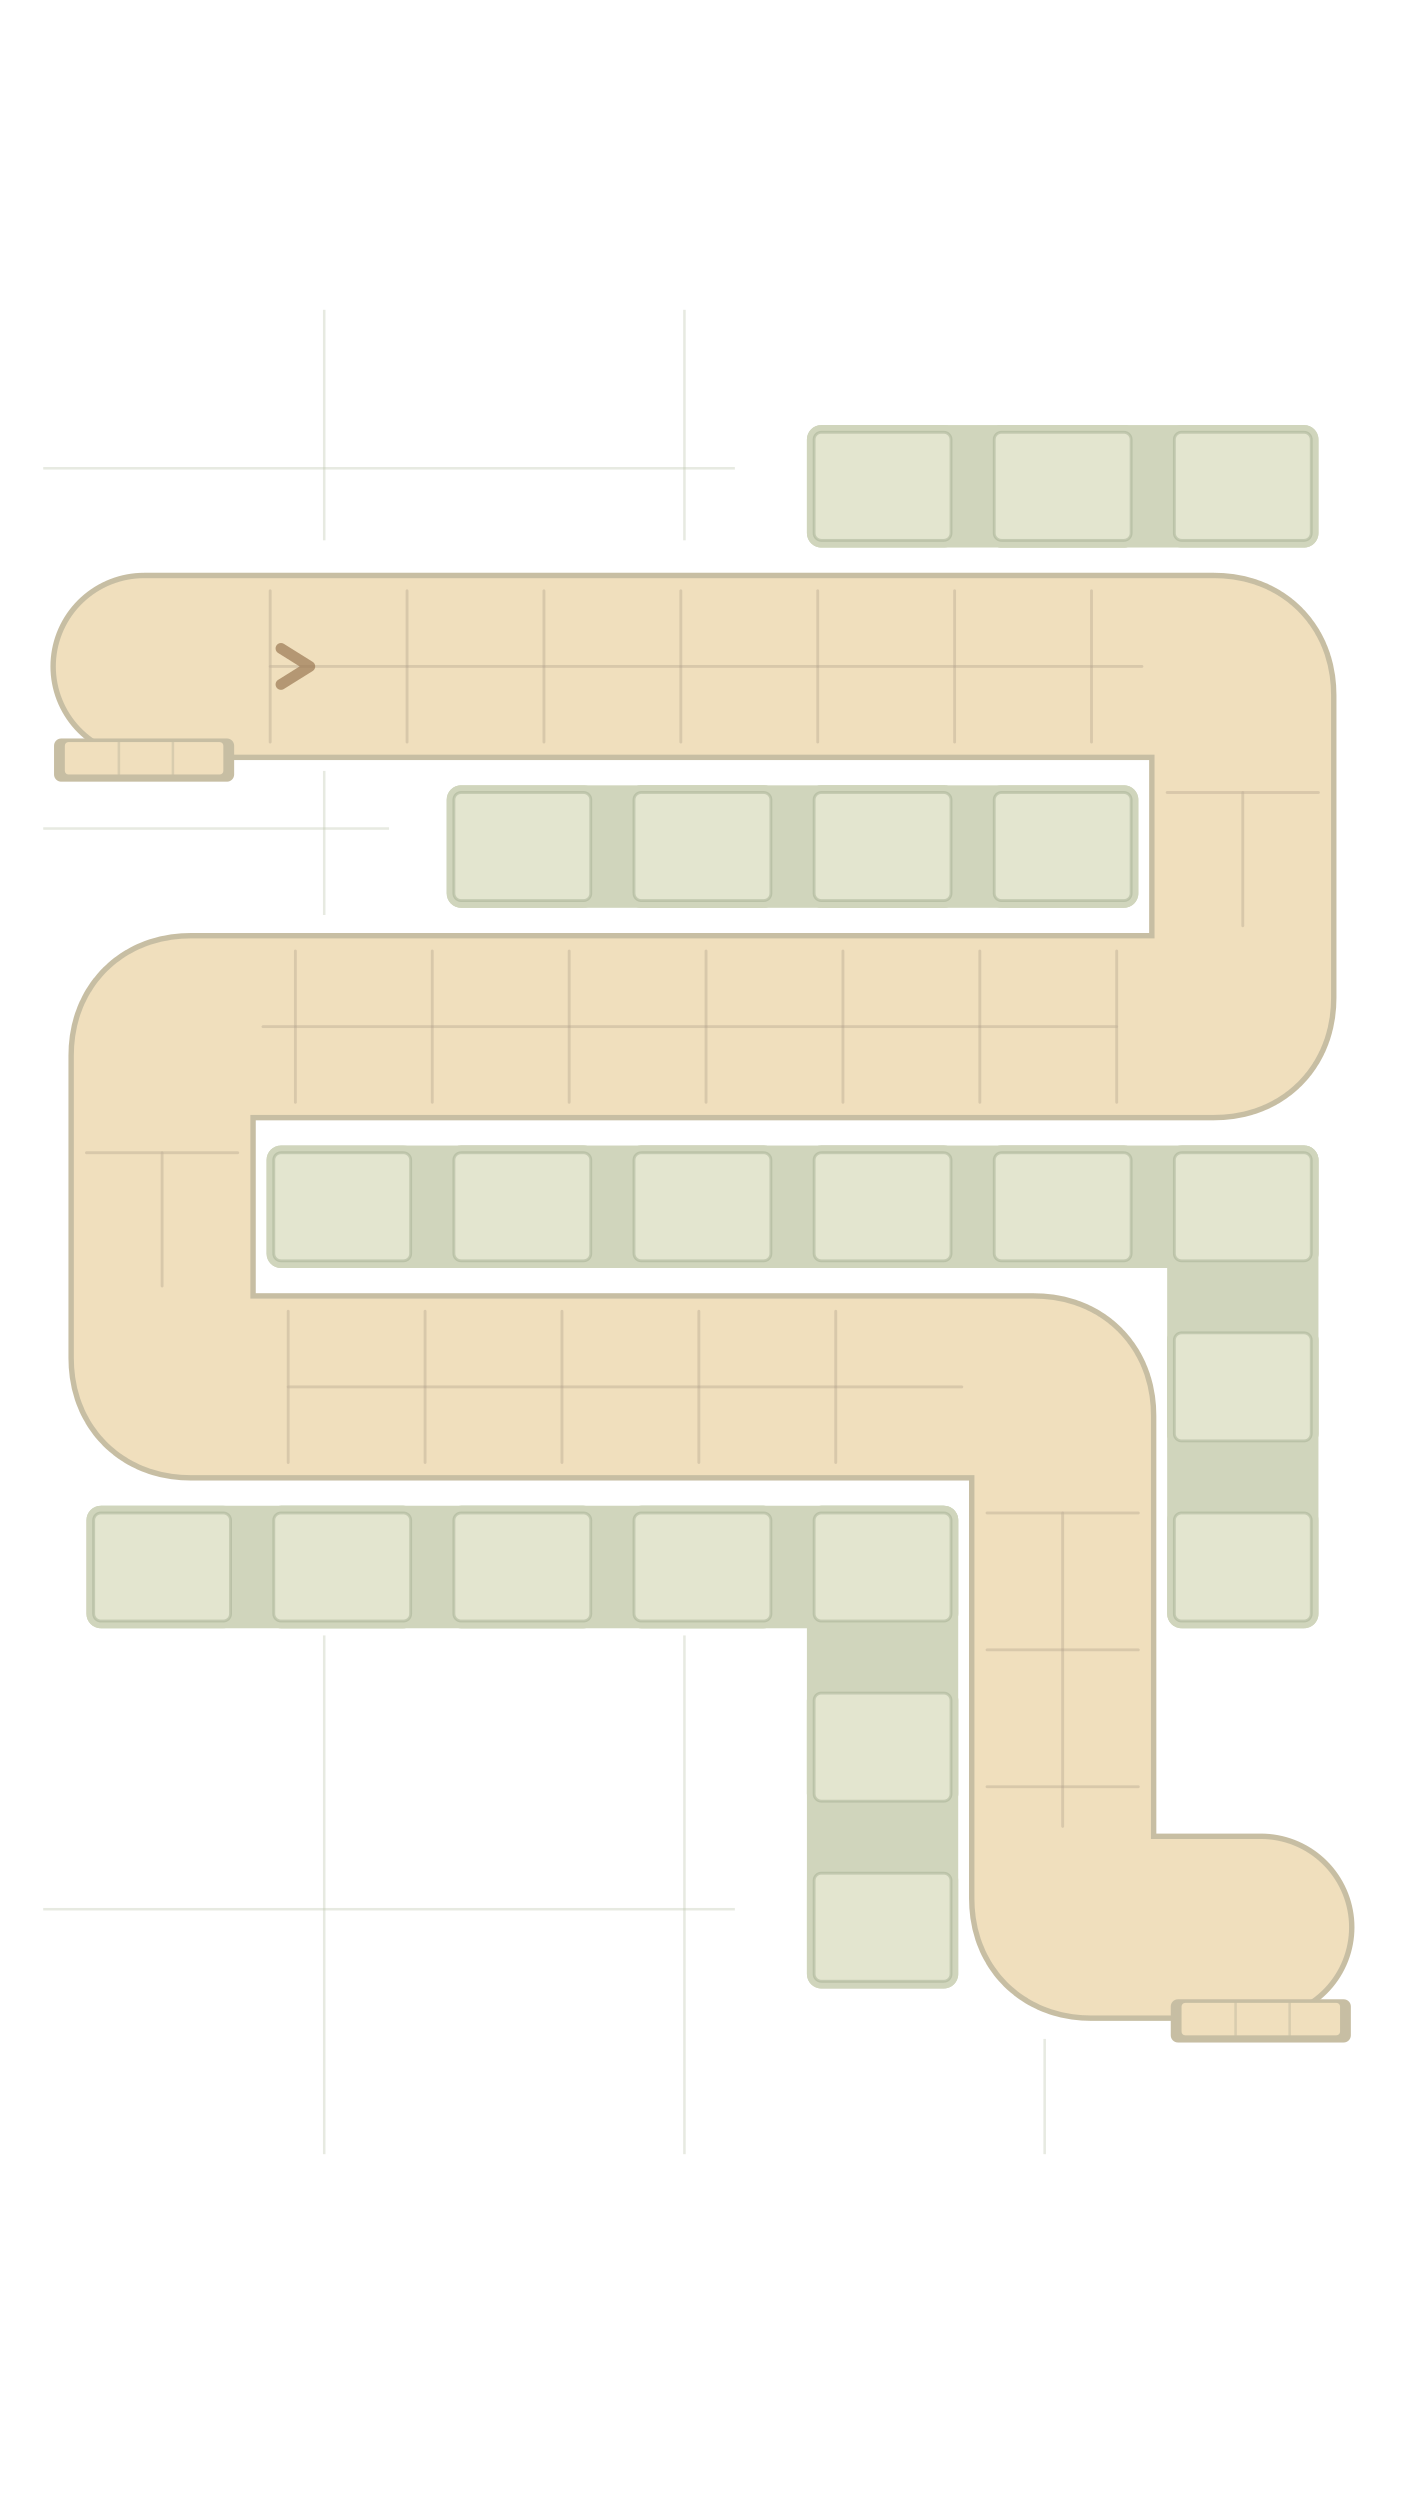
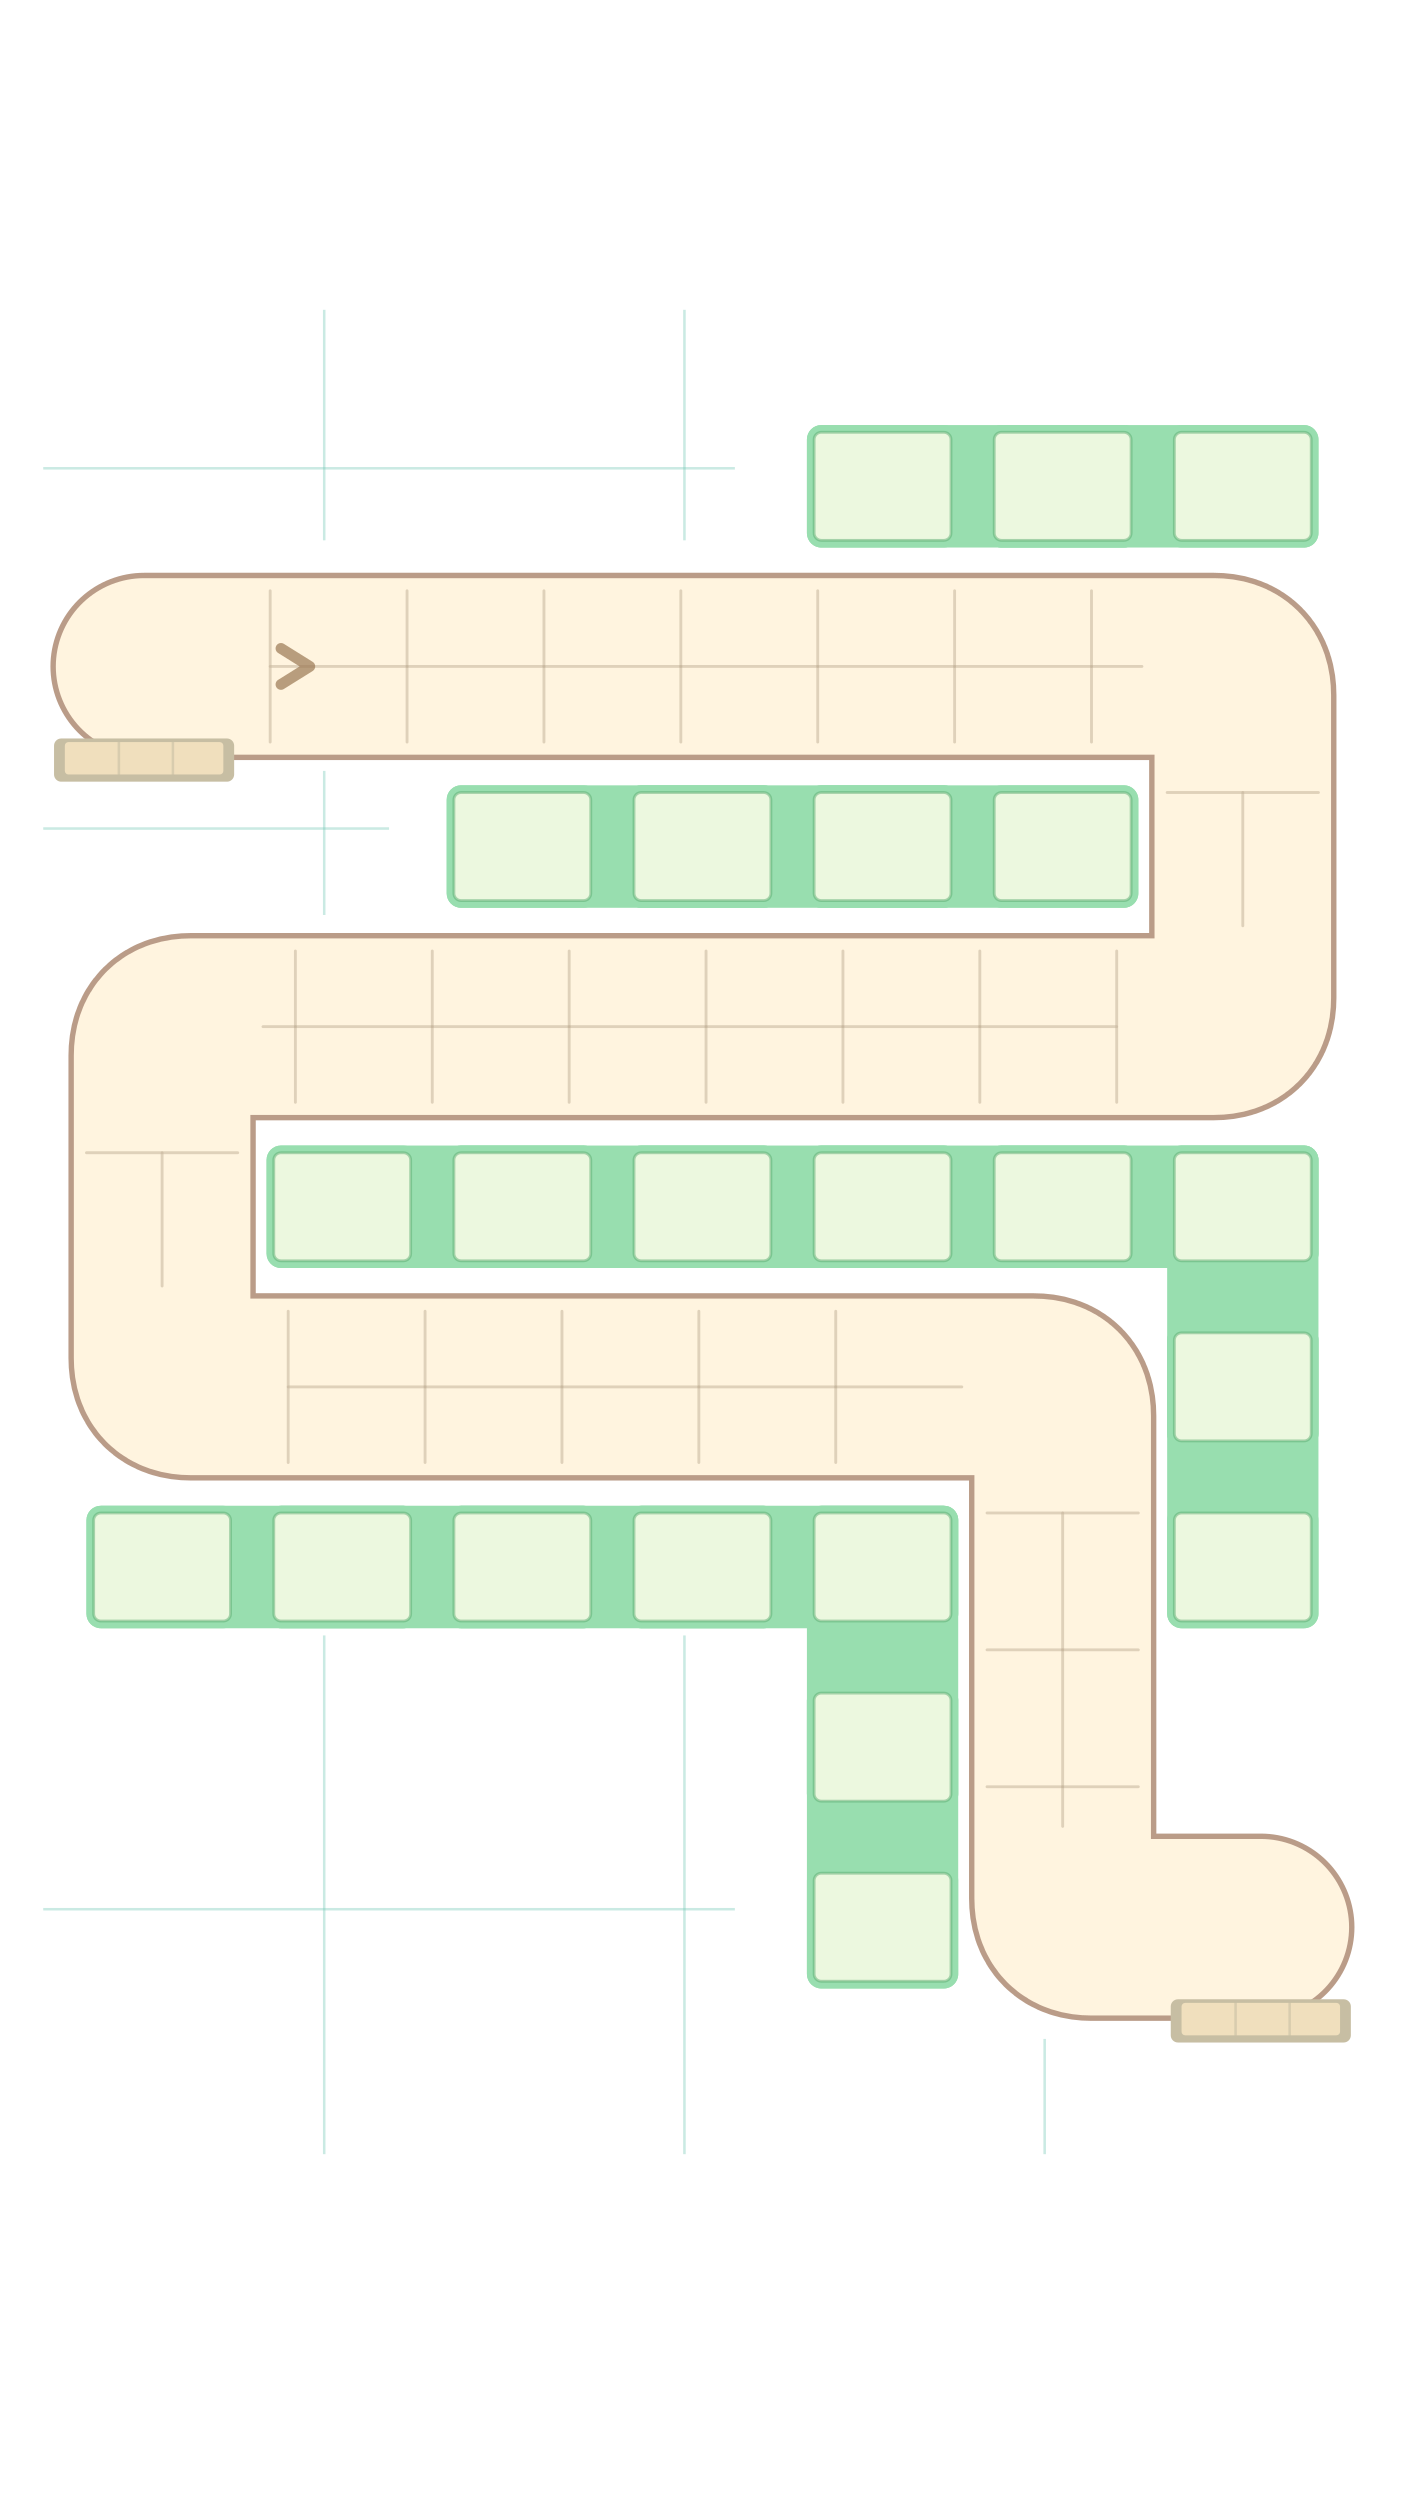
<svg xmlns="http://www.w3.org/2000/svg" width="780" height="1388" viewBox="0 0 390 694">
-   <path d="M12 130 L204 130 " fill="none" stroke="rgba(190,198,175,0.373)" stroke-width="0.7" stroke-linecap="butt" stroke-linejoin="miter" />
-   <path d="M12 230 L108 230 " fill="none" stroke="rgba(190,198,175,0.373)" stroke-width="0.7" stroke-linecap="butt" stroke-linejoin="miter" />
-   <path d="M12 530 L204 530 " fill="none" stroke="rgba(190,198,175,0.373)" stroke-width="0.7" stroke-linecap="butt" stroke-linejoin="miter" />
-   <path d="M90 86 L90 150 " fill="none" stroke="rgba(190,198,175,0.373)" stroke-width="0.7" stroke-linecap="butt" stroke-linejoin="miter" />
-   <path d="M90 214 L90 254 " fill="none" stroke="rgba(190,198,175,0.373)" stroke-width="0.7" stroke-linecap="butt" stroke-linejoin="miter" />
-   <path d="M90 454 L90 598 " fill="none" stroke="rgba(190,198,175,0.373)" stroke-width="0.7" stroke-linecap="butt" stroke-linejoin="miter" />
-   <path d="M190 86 L190 150 " fill="none" stroke="rgba(190,198,175,0.373)" stroke-width="0.7" stroke-linecap="butt" stroke-linejoin="miter" />
-   <path d="M190 454 L190 598 " fill="none" stroke="rgba(190,198,175,0.373)" stroke-width="0.7" stroke-linecap="butt" stroke-linejoin="miter" />
-   <path d="M290 566 L290 598 " fill="none" stroke="rgba(190,198,175,0.373)" stroke-width="0.7" stroke-linecap="butt" stroke-linejoin="miter" />
-   <path d="M40 185 L337 185 Q345 185 345 193 L345 277 Q345 285 337 285 L53 285 Q45 285 45 293 L45 377 Q45 385 53 385 L287 385 Q295 385 295 393 L295 527 Q295 535 303 535 L350 535 " fill="none" stroke="rgba(199,190,163,1)" stroke-width="52" stroke-linecap="round" stroke-linejoin="round" />
-   <path d="M40 185 L337 185 Q345 185 345 193 L345 277 Q345 285 337 285 L53 285 Q45 285 45 293 L45 377 Q45 385 53 385 L287 385 Q295 385 295 393 L295 527 Q295 535 303 535 L350 535 " fill="none" stroke="rgba(240,223,189,1)" stroke-width="49" stroke-linecap="round" stroke-linejoin="round" />
+   <path d="M12 130 L204 130 " fill="none" stroke="rgba(114,199,181,0.373)" stroke-width="0.7" stroke-linecap="butt" stroke-linejoin="miter" />
+   <path d="M12 230 L108 230 " fill="none" stroke="rgba(114,199,181,0.373)" stroke-width="0.7" stroke-linecap="butt" stroke-linejoin="miter" />
+   <path d="M12 530 L204 530 " fill="none" stroke="rgba(114,199,181,0.373)" stroke-width="0.7" stroke-linecap="butt" stroke-linejoin="miter" />
+   <path d="M90 86 L90 150 " fill="none" stroke="rgba(114,199,181,0.373)" stroke-width="0.7" stroke-linecap="butt" stroke-linejoin="miter" />
+   <path d="M90 214 L90 254 " fill="none" stroke="rgba(114,199,181,0.373)" stroke-width="0.7" stroke-linecap="butt" stroke-linejoin="miter" />
+   <path d="M90 454 L90 598 " fill="none" stroke="rgba(114,199,181,0.373)" stroke-width="0.7" stroke-linecap="butt" stroke-linejoin="miter" />
+   <path d="M190 86 L190 150 " fill="none" stroke="rgba(114,199,181,0.373)" stroke-width="0.7" stroke-linecap="butt" stroke-linejoin="miter" />
+   <path d="M190 454 L190 598 " fill="none" stroke="rgba(114,199,181,0.373)" stroke-width="0.7" stroke-linecap="butt" stroke-linejoin="miter" />
+   <path d="M290 566 L290 598 " fill="none" stroke="rgba(114,199,181,0.373)" stroke-width="0.7" stroke-linecap="butt" stroke-linejoin="miter" />
+   <path d="M40 185 L337 185 Q345 185 345 193 L345 277 Q345 285 337 285 L53 285 Q45 285 45 293 L45 377 Q45 385 53 385 L287 385 Q295 385 295 393 L295 527 Q295 535 303 535 L350 535 " fill="none" stroke="rgba(186,156,136,1)" stroke-width="52" stroke-linecap="round" stroke-linejoin="round" />
+   <path d="M40 185 L337 185 Q345 185 345 193 L345 277 Q345 285 337 285 L53 285 Q45 285 45 293 L45 377 Q45 385 53 385 L287 385 Q295 385 295 393 L295 527 Q295 535 303 535 L350 535 " fill="none" stroke="rgba(255,244,223,1)" stroke-width="49" stroke-linecap="round" stroke-linejoin="round" />
  <path d="M75 206 L75 164 " fill="none" stroke="rgba(196,181,155,0.549)" stroke-width="0.8" stroke-linecap="round" stroke-linejoin="round" />
  <path d="M75 185 L113 185 " fill="none" stroke="rgba(196,181,155,0.549)" stroke-width="0.8" stroke-linecap="round" stroke-linejoin="round" />
  <path d="M113 206 L113 164 " fill="none" stroke="rgba(196,181,155,0.549)" stroke-width="0.8" stroke-linecap="round" stroke-linejoin="round" />
  <path d="M113 185 L151 185 " fill="none" stroke="rgba(196,181,155,0.549)" stroke-width="0.8" stroke-linecap="round" stroke-linejoin="round" />
  <path d="M151 206 L151 164 " fill="none" stroke="rgba(196,181,155,0.549)" stroke-width="0.8" stroke-linecap="round" stroke-linejoin="round" />
  <path d="M151 185 L189 185 " fill="none" stroke="rgba(196,181,155,0.549)" stroke-width="0.8" stroke-linecap="round" stroke-linejoin="round" />
  <path d="M189 206 L189 164 " fill="none" stroke="rgba(196,181,155,0.549)" stroke-width="0.8" stroke-linecap="round" stroke-linejoin="round" />
  <path d="M189 185 L227 185 " fill="none" stroke="rgba(196,181,155,0.549)" stroke-width="0.8" stroke-linecap="round" stroke-linejoin="round" />
  <path d="M227 206 L227 164 " fill="none" stroke="rgba(196,181,155,0.549)" stroke-width="0.8" stroke-linecap="round" stroke-linejoin="round" />
  <path d="M227 185 L265 185 " fill="none" stroke="rgba(196,181,155,0.549)" stroke-width="0.8" stroke-linecap="round" stroke-linejoin="round" />
  <path d="M265 206 L265 164 " fill="none" stroke="rgba(196,181,155,0.549)" stroke-width="0.8" stroke-linecap="round" stroke-linejoin="round" />
  <path d="M265 185 L303 185 " fill="none" stroke="rgba(196,181,155,0.549)" stroke-width="0.8" stroke-linecap="round" stroke-linejoin="round" />
  <path d="M303 206 L303 164 " fill="none" stroke="rgba(196,181,155,0.549)" stroke-width="0.8" stroke-linecap="round" stroke-linejoin="round" />
  <path d="M303 185 L317 185 " fill="none" stroke="rgba(196,181,155,0.549)" stroke-width="0.8" stroke-linecap="round" stroke-linejoin="round" />
  <path d="M324 220 L366 220 " fill="none" stroke="rgba(196,181,155,0.549)" stroke-width="0.8" stroke-linecap="round" stroke-linejoin="round" />
  <path d="M345 220 L345 257 " fill="none" stroke="rgba(196,181,155,0.549)" stroke-width="0.8" stroke-linecap="round" stroke-linejoin="round" />
  <path d="M310 264 L310 306 " fill="none" stroke="rgba(196,181,155,0.549)" stroke-width="0.8" stroke-linecap="round" stroke-linejoin="round" />
  <path d="M310 285 L272 285 " fill="none" stroke="rgba(196,181,155,0.549)" stroke-width="0.8" stroke-linecap="round" stroke-linejoin="round" />
  <path d="M272 264 L272 306 " fill="none" stroke="rgba(196,181,155,0.549)" stroke-width="0.8" stroke-linecap="round" stroke-linejoin="round" />
  <path d="M272 285 L234 285 " fill="none" stroke="rgba(196,181,155,0.549)" stroke-width="0.8" stroke-linecap="round" stroke-linejoin="round" />
  <path d="M234 264 L234 306 " fill="none" stroke="rgba(196,181,155,0.549)" stroke-width="0.8" stroke-linecap="round" stroke-linejoin="round" />
  <path d="M234 285 L196 285 " fill="none" stroke="rgba(196,181,155,0.549)" stroke-width="0.8" stroke-linecap="round" stroke-linejoin="round" />
  <path d="M196 264 L196 306 " fill="none" stroke="rgba(196,181,155,0.549)" stroke-width="0.8" stroke-linecap="round" stroke-linejoin="round" />
  <path d="M196 285 L158 285 " fill="none" stroke="rgba(196,181,155,0.549)" stroke-width="0.8" stroke-linecap="round" stroke-linejoin="round" />
  <path d="M158 264 L158 306 " fill="none" stroke="rgba(196,181,155,0.549)" stroke-width="0.8" stroke-linecap="round" stroke-linejoin="round" />
  <path d="M158 285 L120 285 " fill="none" stroke="rgba(196,181,155,0.549)" stroke-width="0.8" stroke-linecap="round" stroke-linejoin="round" />
  <path d="M120 264 L120 306 " fill="none" stroke="rgba(196,181,155,0.549)" stroke-width="0.8" stroke-linecap="round" stroke-linejoin="round" />
  <path d="M120 285 L82 285 " fill="none" stroke="rgba(196,181,155,0.549)" stroke-width="0.8" stroke-linecap="round" stroke-linejoin="round" />
  <path d="M82 264 L82 306 " fill="none" stroke="rgba(196,181,155,0.549)" stroke-width="0.8" stroke-linecap="round" stroke-linejoin="round" />
  <path d="M82 285 L73 285 " fill="none" stroke="rgba(196,181,155,0.549)" stroke-width="0.8" stroke-linecap="round" stroke-linejoin="round" />
  <path d="M24 320 L66 320 " fill="none" stroke="rgba(196,181,155,0.549)" stroke-width="0.8" stroke-linecap="round" stroke-linejoin="round" />
  <path d="M45 320 L45 357 " fill="none" stroke="rgba(196,181,155,0.549)" stroke-width="0.8" stroke-linecap="round" stroke-linejoin="round" />
  <path d="M80 406 L80 364 " fill="none" stroke="rgba(196,181,155,0.549)" stroke-width="0.8" stroke-linecap="round" stroke-linejoin="round" />
  <path d="M80 385 L118 385 " fill="none" stroke="rgba(196,181,155,0.549)" stroke-width="0.8" stroke-linecap="round" stroke-linejoin="round" />
  <path d="M118 406 L118 364 " fill="none" stroke="rgba(196,181,155,0.549)" stroke-width="0.8" stroke-linecap="round" stroke-linejoin="round" />
  <path d="M118 385 L156 385 " fill="none" stroke="rgba(196,181,155,0.549)" stroke-width="0.8" stroke-linecap="round" stroke-linejoin="round" />
  <path d="M156 406 L156 364 " fill="none" stroke="rgba(196,181,155,0.549)" stroke-width="0.8" stroke-linecap="round" stroke-linejoin="round" />
  <path d="M156 385 L194 385 " fill="none" stroke="rgba(196,181,155,0.549)" stroke-width="0.8" stroke-linecap="round" stroke-linejoin="round" />
  <path d="M194 406 L194 364 " fill="none" stroke="rgba(196,181,155,0.549)" stroke-width="0.8" stroke-linecap="round" stroke-linejoin="round" />
  <path d="M194 385 L232 385 " fill="none" stroke="rgba(196,181,155,0.549)" stroke-width="0.8" stroke-linecap="round" stroke-linejoin="round" />
  <path d="M232 406 L232 364 " fill="none" stroke="rgba(196,181,155,0.549)" stroke-width="0.8" stroke-linecap="round" stroke-linejoin="round" />
  <path d="M232 385 L267 385 " fill="none" stroke="rgba(196,181,155,0.549)" stroke-width="0.8" stroke-linecap="round" stroke-linejoin="round" />
  <path d="M274 420 L316 420 " fill="none" stroke="rgba(196,181,155,0.549)" stroke-width="0.8" stroke-linecap="round" stroke-linejoin="round" />
  <path d="M295 420 L295 458 " fill="none" stroke="rgba(196,181,155,0.549)" stroke-width="0.8" stroke-linecap="round" stroke-linejoin="round" />
  <path d="M274 458 L316 458 " fill="none" stroke="rgba(196,181,155,0.549)" stroke-width="0.8" stroke-linecap="round" stroke-linejoin="round" />
  <path d="M295 458 L295 496 " fill="none" stroke="rgba(196,181,155,0.549)" stroke-width="0.8" stroke-linecap="round" stroke-linejoin="round" />
  <path d="M274 496 L316 496 " fill="none" stroke="rgba(196,181,155,0.549)" stroke-width="0.8" stroke-linecap="round" stroke-linejoin="round" />
  <path d="M295 496 L295 507 " fill="none" stroke="rgba(196,181,155,0.549)" stroke-width="0.8" stroke-linecap="round" stroke-linejoin="round" />
-   <rect x="124" y="218" width="92" height="34" rx="4" fill="rgba(208,213,188,1)" stroke="none" stroke-width="0.8" stroke-linecap="round" stroke-linejoin="round" />
-   <rect x="174" y="218" width="92" height="34" rx="4" fill="rgba(208,213,188,1)" stroke="none" stroke-width="0.8" stroke-linecap="round" stroke-linejoin="round" />
-   <rect x="224" y="218" width="92" height="34" rx="4" fill="rgba(208,213,188,1)" stroke="none" stroke-width="0.8" stroke-linecap="round" stroke-linejoin="round" />
-   <rect x="74" y="318" width="92" height="34" rx="4" fill="rgba(208,213,188,1)" stroke="none" stroke-width="0.8" stroke-linecap="round" stroke-linejoin="round" />
-   <rect x="124" y="318" width="92" height="34" rx="4" fill="rgba(208,213,188,1)" stroke="none" stroke-width="0.8" stroke-linecap="round" stroke-linejoin="round" />
-   <rect x="174" y="318" width="92" height="34" rx="4" fill="rgba(208,213,188,1)" stroke="none" stroke-width="0.8" stroke-linecap="round" stroke-linejoin="round" />
-   <rect x="224" y="318" width="92" height="34" rx="4" fill="rgba(208,213,188,1)" stroke="none" stroke-width="0.8" stroke-linecap="round" stroke-linejoin="round" />
-   <rect x="274" y="318" width="92" height="34" rx="4" fill="rgba(208,213,188,1)" stroke="none" stroke-width="0.8" stroke-linecap="round" stroke-linejoin="round" />
-   <rect x="324" y="318" width="42" height="84" rx="4" fill="rgba(208,213,188,1)" stroke="none" stroke-width="0.8" stroke-linecap="round" stroke-linejoin="round" />
-   <rect x="74" y="418" width="92" height="34" rx="4" fill="rgba(208,213,188,1)" stroke="none" stroke-width="0.8" stroke-linecap="round" stroke-linejoin="round" />
-   <rect x="24" y="418" width="92" height="34" rx="4" fill="rgba(208,213,188,1)" stroke="none" stroke-width="0.8" stroke-linecap="round" stroke-linejoin="round" />
-   <rect x="124" y="418" width="92" height="34" rx="4" fill="rgba(208,213,188,1)" stroke="none" stroke-width="0.8" stroke-linecap="round" stroke-linejoin="round" />
-   <rect x="174" y="418" width="92" height="34" rx="4" fill="rgba(208,213,188,1)" stroke="none" stroke-width="0.8" stroke-linecap="round" stroke-linejoin="round" />
-   <rect x="324" y="368" width="42" height="84" rx="4" fill="rgba(208,213,188,1)" stroke="none" stroke-width="0.8" stroke-linecap="round" stroke-linejoin="round" />
-   <rect x="224" y="418" width="42" height="84" rx="4" fill="rgba(208,213,188,1)" stroke="none" stroke-width="0.8" stroke-linecap="round" stroke-linejoin="round" />
-   <rect x="224" y="468" width="42" height="84" rx="4" fill="rgba(208,213,188,1)" stroke="none" stroke-width="0.8" stroke-linecap="round" stroke-linejoin="round" />
-   <rect x="274" y="118" width="92" height="34" rx="4" fill="rgba(208,213,188,1)" stroke="none" stroke-width="0.8" stroke-linecap="round" stroke-linejoin="round" />
-   <rect x="224" y="118" width="92" height="34" rx="4" fill="rgba(208,213,188,1)" stroke="none" stroke-width="0.8" stroke-linecap="round" stroke-linejoin="round" />
-   <rect x="124" y="218" width="42" height="34" rx="4" fill="rgba(208,213,188,1)" stroke="none" stroke-width="0.8" stroke-linecap="round" stroke-linejoin="round" />
-   <rect x="174" y="218" width="42" height="34" rx="4" fill="rgba(208,213,188,1)" stroke="none" stroke-width="0.8" stroke-linecap="round" stroke-linejoin="round" />
-   <rect x="224" y="218" width="42" height="34" rx="4" fill="rgba(208,213,188,1)" stroke="none" stroke-width="0.8" stroke-linecap="round" stroke-linejoin="round" />
-   <rect x="274" y="218" width="42" height="34" rx="4" fill="rgba(208,213,188,1)" stroke="none" stroke-width="0.8" stroke-linecap="round" stroke-linejoin="round" />
-   <rect x="74" y="318" width="42" height="34" rx="4" fill="rgba(208,213,188,1)" stroke="none" stroke-width="0.8" stroke-linecap="round" stroke-linejoin="round" />
-   <rect x="124" y="318" width="42" height="34" rx="4" fill="rgba(208,213,188,1)" stroke="none" stroke-width="0.8" stroke-linecap="round" stroke-linejoin="round" />
-   <rect x="174" y="318" width="42" height="34" rx="4" fill="rgba(208,213,188,1)" stroke="none" stroke-width="0.8" stroke-linecap="round" stroke-linejoin="round" />
-   <rect x="224" y="318" width="42" height="34" rx="4" fill="rgba(208,213,188,1)" stroke="none" stroke-width="0.8" stroke-linecap="round" stroke-linejoin="round" />
-   <rect x="274" y="318" width="42" height="34" rx="4" fill="rgba(208,213,188,1)" stroke="none" stroke-width="0.8" stroke-linecap="round" stroke-linejoin="round" />
-   <rect x="324" y="318" width="42" height="34" rx="4" fill="rgba(208,213,188,1)" stroke="none" stroke-width="0.8" stroke-linecap="round" stroke-linejoin="round" />
-   <rect x="74" y="418" width="42" height="34" rx="4" fill="rgba(208,213,188,1)" stroke="none" stroke-width="0.8" stroke-linecap="round" stroke-linejoin="round" />
-   <rect x="124" y="418" width="42" height="34" rx="4" fill="rgba(208,213,188,1)" stroke="none" stroke-width="0.8" stroke-linecap="round" stroke-linejoin="round" />
-   <rect x="174" y="418" width="42" height="34" rx="4" fill="rgba(208,213,188,1)" stroke="none" stroke-width="0.8" stroke-linecap="round" stroke-linejoin="round" />
-   <rect x="324" y="368" width="42" height="34" rx="4" fill="rgba(208,213,188,1)" stroke="none" stroke-width="0.8" stroke-linecap="round" stroke-linejoin="round" />
-   <rect x="324" y="418" width="42" height="34" rx="4" fill="rgba(208,213,188,1)" stroke="none" stroke-width="0.8" stroke-linecap="round" stroke-linejoin="round" />
-   <rect x="24" y="418" width="42" height="34" rx="4" fill="rgba(208,213,188,1)" stroke="none" stroke-width="0.8" stroke-linecap="round" stroke-linejoin="round" />
-   <rect x="224" y="418" width="42" height="34" rx="4" fill="rgba(208,213,188,1)" stroke="none" stroke-width="0.8" stroke-linecap="round" stroke-linejoin="round" />
-   <rect x="224" y="468" width="42" height="34" rx="4" fill="rgba(208,213,188,1)" stroke="none" stroke-width="0.8" stroke-linecap="round" stroke-linejoin="round" />
-   <rect x="224" y="518" width="42" height="34" rx="4" fill="rgba(208,213,188,1)" stroke="none" stroke-width="0.8" stroke-linecap="round" stroke-linejoin="round" />
-   <rect x="324" y="118" width="42" height="34" rx="4" fill="rgba(208,213,188,1)" stroke="none" stroke-width="0.8" stroke-linecap="round" stroke-linejoin="round" />
-   <rect x="274" y="118" width="42" height="34" rx="4" fill="rgba(208,213,188,1)" stroke="none" stroke-width="0.8" stroke-linecap="round" stroke-linejoin="round" />
-   <rect x="224" y="118" width="42" height="34" rx="4" fill="rgba(208,213,188,1)" stroke="none" stroke-width="0.8" stroke-linecap="round" stroke-linejoin="round" />
-   <rect x="126" y="220" width="38" height="30" rx="2" fill="rgba(227,229,207,1)" stroke="none" stroke-width="0.8" stroke-linecap="round" stroke-linejoin="round" />
-   <rect x="126" y="220" width="38" height="30" rx="2" fill="none" stroke="rgba(164,174,145,0.49)" stroke-width="0.8" stroke-linecap="round" stroke-linejoin="round" />
-   <rect x="176" y="220" width="38" height="30" rx="2" fill="rgba(227,229,207,1)" stroke="none" stroke-width="0.8" stroke-linecap="round" stroke-linejoin="round" />
-   <rect x="176" y="220" width="38" height="30" rx="2" fill="none" stroke="rgba(164,174,145,0.49)" stroke-width="0.8" stroke-linecap="round" stroke-linejoin="round" />
-   <rect x="226" y="220" width="38" height="30" rx="2" fill="rgba(227,229,207,1)" stroke="none" stroke-width="0.8" stroke-linecap="round" stroke-linejoin="round" />
-   <rect x="226" y="220" width="38" height="30" rx="2" fill="none" stroke="rgba(164,174,145,0.49)" stroke-width="0.8" stroke-linecap="round" stroke-linejoin="round" />
-   <rect x="276" y="220" width="38" height="30" rx="2" fill="rgba(227,229,207,1)" stroke="none" stroke-width="0.8" stroke-linecap="round" stroke-linejoin="round" />
-   <rect x="276" y="220" width="38" height="30" rx="2" fill="none" stroke="rgba(164,174,145,0.49)" stroke-width="0.8" stroke-linecap="round" stroke-linejoin="round" />
-   <rect x="76" y="320" width="38" height="30" rx="2" fill="rgba(227,229,207,1)" stroke="none" stroke-width="0.8" stroke-linecap="round" stroke-linejoin="round" />
-   <rect x="76" y="320" width="38" height="30" rx="2" fill="none" stroke="rgba(164,174,145,0.49)" stroke-width="0.8" stroke-linecap="round" stroke-linejoin="round" />
-   <rect x="126" y="320" width="38" height="30" rx="2" fill="rgba(227,229,207,1)" stroke="none" stroke-width="0.8" stroke-linecap="round" stroke-linejoin="round" />
-   <rect x="126" y="320" width="38" height="30" rx="2" fill="none" stroke="rgba(164,174,145,0.49)" stroke-width="0.8" stroke-linecap="round" stroke-linejoin="round" />
-   <rect x="176" y="320" width="38" height="30" rx="2" fill="rgba(227,229,207,1)" stroke="none" stroke-width="0.8" stroke-linecap="round" stroke-linejoin="round" />
-   <rect x="176" y="320" width="38" height="30" rx="2" fill="none" stroke="rgba(164,174,145,0.49)" stroke-width="0.8" stroke-linecap="round" stroke-linejoin="round" />
-   <rect x="226" y="320" width="38" height="30" rx="2" fill="rgba(227,229,207,1)" stroke="none" stroke-width="0.8" stroke-linecap="round" stroke-linejoin="round" />
-   <rect x="226" y="320" width="38" height="30" rx="2" fill="none" stroke="rgba(164,174,145,0.49)" stroke-width="0.8" stroke-linecap="round" stroke-linejoin="round" />
-   <rect x="276" y="320" width="38" height="30" rx="2" fill="rgba(227,229,207,1)" stroke="none" stroke-width="0.8" stroke-linecap="round" stroke-linejoin="round" />
-   <rect x="276" y="320" width="38" height="30" rx="2" fill="none" stroke="rgba(164,174,145,0.49)" stroke-width="0.8" stroke-linecap="round" stroke-linejoin="round" />
-   <rect x="326" y="320" width="38" height="30" rx="2" fill="rgba(227,229,207,1)" stroke="none" stroke-width="0.8" stroke-linecap="round" stroke-linejoin="round" />
-   <rect x="326" y="320" width="38" height="30" rx="2" fill="none" stroke="rgba(164,174,145,0.49)" stroke-width="0.8" stroke-linecap="round" stroke-linejoin="round" />
-   <rect x="76" y="420" width="38" height="30" rx="2" fill="rgba(227,229,207,1)" stroke="none" stroke-width="0.8" stroke-linecap="round" stroke-linejoin="round" />
-   <rect x="76" y="420" width="38" height="30" rx="2" fill="none" stroke="rgba(164,174,145,0.49)" stroke-width="0.8" stroke-linecap="round" stroke-linejoin="round" />
-   <rect x="126" y="420" width="38" height="30" rx="2" fill="rgba(227,229,207,1)" stroke="none" stroke-width="0.8" stroke-linecap="round" stroke-linejoin="round" />
-   <rect x="126" y="420" width="38" height="30" rx="2" fill="none" stroke="rgba(164,174,145,0.49)" stroke-width="0.8" stroke-linecap="round" stroke-linejoin="round" />
-   <rect x="176" y="420" width="38" height="30" rx="2" fill="rgba(227,229,207,1)" stroke="none" stroke-width="0.8" stroke-linecap="round" stroke-linejoin="round" />
-   <rect x="176" y="420" width="38" height="30" rx="2" fill="none" stroke="rgba(164,174,145,0.49)" stroke-width="0.8" stroke-linecap="round" stroke-linejoin="round" />
-   <rect x="326" y="370" width="38" height="30" rx="2" fill="rgba(227,229,207,1)" stroke="none" stroke-width="0.8" stroke-linecap="round" stroke-linejoin="round" />
-   <rect x="326" y="370" width="38" height="30" rx="2" fill="none" stroke="rgba(164,174,145,0.49)" stroke-width="0.8" stroke-linecap="round" stroke-linejoin="round" />
-   <rect x="326" y="420" width="38" height="30" rx="2" fill="rgba(227,229,207,1)" stroke="none" stroke-width="0.8" stroke-linecap="round" stroke-linejoin="round" />
-   <rect x="326" y="420" width="38" height="30" rx="2" fill="none" stroke="rgba(164,174,145,0.49)" stroke-width="0.8" stroke-linecap="round" stroke-linejoin="round" />
-   <rect x="26" y="420" width="38" height="30" rx="2" fill="rgba(227,229,207,1)" stroke="none" stroke-width="0.8" stroke-linecap="round" stroke-linejoin="round" />
-   <rect x="26" y="420" width="38" height="30" rx="2" fill="none" stroke="rgba(164,174,145,0.49)" stroke-width="0.8" stroke-linecap="round" stroke-linejoin="round" />
-   <rect x="226" y="420" width="38" height="30" rx="2" fill="rgba(227,229,207,1)" stroke="none" stroke-width="0.8" stroke-linecap="round" stroke-linejoin="round" />
-   <rect x="226" y="420" width="38" height="30" rx="2" fill="none" stroke="rgba(164,174,145,0.49)" stroke-width="0.8" stroke-linecap="round" stroke-linejoin="round" />
-   <rect x="226" y="470" width="38" height="30" rx="2" fill="rgba(227,229,207,1)" stroke="none" stroke-width="0.8" stroke-linecap="round" stroke-linejoin="round" />
-   <rect x="226" y="470" width="38" height="30" rx="2" fill="none" stroke="rgba(164,174,145,0.49)" stroke-width="0.8" stroke-linecap="round" stroke-linejoin="round" />
-   <rect x="226" y="520" width="38" height="30" rx="2" fill="rgba(227,229,207,1)" stroke="none" stroke-width="0.8" stroke-linecap="round" stroke-linejoin="round" />
-   <rect x="226" y="520" width="38" height="30" rx="2" fill="none" stroke="rgba(164,174,145,0.49)" stroke-width="0.8" stroke-linecap="round" stroke-linejoin="round" />
-   <rect x="326" y="120" width="38" height="30" rx="2" fill="rgba(227,229,207,1)" stroke="none" stroke-width="0.8" stroke-linecap="round" stroke-linejoin="round" />
-   <rect x="326" y="120" width="38" height="30" rx="2" fill="none" stroke="rgba(164,174,145,0.49)" stroke-width="0.8" stroke-linecap="round" stroke-linejoin="round" />
-   <rect x="276" y="120" width="38" height="30" rx="2" fill="rgba(227,229,207,1)" stroke="none" stroke-width="0.8" stroke-linecap="round" stroke-linejoin="round" />
-   <rect x="276" y="120" width="38" height="30" rx="2" fill="none" stroke="rgba(164,174,145,0.49)" stroke-width="0.8" stroke-linecap="round" stroke-linejoin="round" />
-   <rect x="226" y="120" width="38" height="30" rx="2" fill="rgba(227,229,207,1)" stroke="none" stroke-width="0.8" stroke-linecap="round" stroke-linejoin="round" />
-   <rect x="226" y="120" width="38" height="30" rx="2" fill="none" stroke="rgba(164,174,145,0.49)" stroke-width="0.8" stroke-linecap="round" stroke-linejoin="round" />
+   <rect x="124" y="218" width="92" height="34" rx="4" fill="rgba(152,222,175,1)" stroke="none" stroke-width="0.8" stroke-linecap="round" stroke-linejoin="round" />
+   <rect x="174" y="218" width="92" height="34" rx="4" fill="rgba(152,222,175,1)" stroke="none" stroke-width="0.8" stroke-linecap="round" stroke-linejoin="round" />
+   <rect x="224" y="218" width="92" height="34" rx="4" fill="rgba(152,222,175,1)" stroke="none" stroke-width="0.8" stroke-linecap="round" stroke-linejoin="round" />
+   <rect x="74" y="318" width="92" height="34" rx="4" fill="rgba(152,222,175,1)" stroke="none" stroke-width="0.8" stroke-linecap="round" stroke-linejoin="round" />
+   <rect x="124" y="318" width="92" height="34" rx="4" fill="rgba(152,222,175,1)" stroke="none" stroke-width="0.8" stroke-linecap="round" stroke-linejoin="round" />
+   <rect x="174" y="318" width="92" height="34" rx="4" fill="rgba(152,222,175,1)" stroke="none" stroke-width="0.8" stroke-linecap="round" stroke-linejoin="round" />
+   <rect x="224" y="318" width="92" height="34" rx="4" fill="rgba(152,222,175,1)" stroke="none" stroke-width="0.8" stroke-linecap="round" stroke-linejoin="round" />
+   <rect x="274" y="318" width="92" height="34" rx="4" fill="rgba(152,222,175,1)" stroke="none" stroke-width="0.8" stroke-linecap="round" stroke-linejoin="round" />
+   <rect x="324" y="318" width="42" height="84" rx="4" fill="rgba(152,222,175,1)" stroke="none" stroke-width="0.8" stroke-linecap="round" stroke-linejoin="round" />
+   <rect x="74" y="418" width="92" height="34" rx="4" fill="rgba(152,222,175,1)" stroke="none" stroke-width="0.8" stroke-linecap="round" stroke-linejoin="round" />
+   <rect x="24" y="418" width="92" height="34" rx="4" fill="rgba(152,222,175,1)" stroke="none" stroke-width="0.8" stroke-linecap="round" stroke-linejoin="round" />
+   <rect x="124" y="418" width="92" height="34" rx="4" fill="rgba(152,222,175,1)" stroke="none" stroke-width="0.8" stroke-linecap="round" stroke-linejoin="round" />
+   <rect x="174" y="418" width="92" height="34" rx="4" fill="rgba(152,222,175,1)" stroke="none" stroke-width="0.8" stroke-linecap="round" stroke-linejoin="round" />
+   <rect x="324" y="368" width="42" height="84" rx="4" fill="rgba(152,222,175,1)" stroke="none" stroke-width="0.8" stroke-linecap="round" stroke-linejoin="round" />
+   <rect x="224" y="418" width="42" height="84" rx="4" fill="rgba(152,222,175,1)" stroke="none" stroke-width="0.8" stroke-linecap="round" stroke-linejoin="round" />
+   <rect x="224" y="468" width="42" height="84" rx="4" fill="rgba(152,222,175,1)" stroke="none" stroke-width="0.8" stroke-linecap="round" stroke-linejoin="round" />
+   <rect x="274" y="118" width="92" height="34" rx="4" fill="rgba(152,222,175,1)" stroke="none" stroke-width="0.8" stroke-linecap="round" stroke-linejoin="round" />
+   <rect x="224" y="118" width="92" height="34" rx="4" fill="rgba(152,222,175,1)" stroke="none" stroke-width="0.8" stroke-linecap="round" stroke-linejoin="round" />
+   <rect x="124" y="218" width="42" height="34" rx="4" fill="rgba(152,222,175,1)" stroke="none" stroke-width="0.8" stroke-linecap="round" stroke-linejoin="round" />
+   <rect x="174" y="218" width="42" height="34" rx="4" fill="rgba(152,222,175,1)" stroke="none" stroke-width="0.8" stroke-linecap="round" stroke-linejoin="round" />
+   <rect x="224" y="218" width="42" height="34" rx="4" fill="rgba(152,222,175,1)" stroke="none" stroke-width="0.8" stroke-linecap="round" stroke-linejoin="round" />
+   <rect x="274" y="218" width="42" height="34" rx="4" fill="rgba(152,222,175,1)" stroke="none" stroke-width="0.8" stroke-linecap="round" stroke-linejoin="round" />
+   <rect x="74" y="318" width="42" height="34" rx="4" fill="rgba(152,222,175,1)" stroke="none" stroke-width="0.8" stroke-linecap="round" stroke-linejoin="round" />
+   <rect x="124" y="318" width="42" height="34" rx="4" fill="rgba(152,222,175,1)" stroke="none" stroke-width="0.8" stroke-linecap="round" stroke-linejoin="round" />
+   <rect x="174" y="318" width="42" height="34" rx="4" fill="rgba(152,222,175,1)" stroke="none" stroke-width="0.8" stroke-linecap="round" stroke-linejoin="round" />
+   <rect x="224" y="318" width="42" height="34" rx="4" fill="rgba(152,222,175,1)" stroke="none" stroke-width="0.8" stroke-linecap="round" stroke-linejoin="round" />
+   <rect x="274" y="318" width="42" height="34" rx="4" fill="rgba(152,222,175,1)" stroke="none" stroke-width="0.8" stroke-linecap="round" stroke-linejoin="round" />
+   <rect x="324" y="318" width="42" height="34" rx="4" fill="rgba(152,222,175,1)" stroke="none" stroke-width="0.8" stroke-linecap="round" stroke-linejoin="round" />
+   <rect x="74" y="418" width="42" height="34" rx="4" fill="rgba(152,222,175,1)" stroke="none" stroke-width="0.8" stroke-linecap="round" stroke-linejoin="round" />
+   <rect x="124" y="418" width="42" height="34" rx="4" fill="rgba(152,222,175,1)" stroke="none" stroke-width="0.8" stroke-linecap="round" stroke-linejoin="round" />
+   <rect x="174" y="418" width="42" height="34" rx="4" fill="rgba(152,222,175,1)" stroke="none" stroke-width="0.8" stroke-linecap="round" stroke-linejoin="round" />
+   <rect x="324" y="368" width="42" height="34" rx="4" fill="rgba(152,222,175,1)" stroke="none" stroke-width="0.8" stroke-linecap="round" stroke-linejoin="round" />
+   <rect x="324" y="418" width="42" height="34" rx="4" fill="rgba(152,222,175,1)" stroke="none" stroke-width="0.8" stroke-linecap="round" stroke-linejoin="round" />
+   <rect x="24" y="418" width="42" height="34" rx="4" fill="rgba(152,222,175,1)" stroke="none" stroke-width="0.8" stroke-linecap="round" stroke-linejoin="round" />
+   <rect x="224" y="418" width="42" height="34" rx="4" fill="rgba(152,222,175,1)" stroke="none" stroke-width="0.8" stroke-linecap="round" stroke-linejoin="round" />
+   <rect x="224" y="468" width="42" height="34" rx="4" fill="rgba(152,222,175,1)" stroke="none" stroke-width="0.8" stroke-linecap="round" stroke-linejoin="round" />
+   <rect x="224" y="518" width="42" height="34" rx="4" fill="rgba(152,222,175,1)" stroke="none" stroke-width="0.8" stroke-linecap="round" stroke-linejoin="round" />
+   <rect x="324" y="118" width="42" height="34" rx="4" fill="rgba(152,222,175,1)" stroke="none" stroke-width="0.8" stroke-linecap="round" stroke-linejoin="round" />
+   <rect x="274" y="118" width="42" height="34" rx="4" fill="rgba(152,222,175,1)" stroke="none" stroke-width="0.8" stroke-linecap="round" stroke-linejoin="round" />
+   <rect x="224" y="118" width="42" height="34" rx="4" fill="rgba(152,222,175,1)" stroke="none" stroke-width="0.8" stroke-linecap="round" stroke-linejoin="round" />
+   <rect x="126" y="220" width="38" height="30" rx="2" fill="rgba(236,248,223,1)" stroke="none" stroke-width="0.8" stroke-linecap="round" stroke-linejoin="round" />
+   <rect x="126" y="220" width="38" height="30" rx="2" fill="none" stroke="rgba(92,171,113,0.49)" stroke-width="0.8" stroke-linecap="round" stroke-linejoin="round" />
+   <rect x="176" y="220" width="38" height="30" rx="2" fill="rgba(236,248,223,1)" stroke="none" stroke-width="0.8" stroke-linecap="round" stroke-linejoin="round" />
+   <rect x="176" y="220" width="38" height="30" rx="2" fill="none" stroke="rgba(92,171,113,0.49)" stroke-width="0.8" stroke-linecap="round" stroke-linejoin="round" />
+   <rect x="226" y="220" width="38" height="30" rx="2" fill="rgba(236,248,223,1)" stroke="none" stroke-width="0.8" stroke-linecap="round" stroke-linejoin="round" />
+   <rect x="226" y="220" width="38" height="30" rx="2" fill="none" stroke="rgba(92,171,113,0.49)" stroke-width="0.8" stroke-linecap="round" stroke-linejoin="round" />
+   <rect x="276" y="220" width="38" height="30" rx="2" fill="rgba(236,248,223,1)" stroke="none" stroke-width="0.8" stroke-linecap="round" stroke-linejoin="round" />
+   <rect x="276" y="220" width="38" height="30" rx="2" fill="none" stroke="rgba(92,171,113,0.49)" stroke-width="0.8" stroke-linecap="round" stroke-linejoin="round" />
+   <rect x="76" y="320" width="38" height="30" rx="2" fill="rgba(236,248,223,1)" stroke="none" stroke-width="0.8" stroke-linecap="round" stroke-linejoin="round" />
+   <rect x="76" y="320" width="38" height="30" rx="2" fill="none" stroke="rgba(92,171,113,0.49)" stroke-width="0.8" stroke-linecap="round" stroke-linejoin="round" />
+   <rect x="126" y="320" width="38" height="30" rx="2" fill="rgba(236,248,223,1)" stroke="none" stroke-width="0.8" stroke-linecap="round" stroke-linejoin="round" />
+   <rect x="126" y="320" width="38" height="30" rx="2" fill="none" stroke="rgba(92,171,113,0.49)" stroke-width="0.8" stroke-linecap="round" stroke-linejoin="round" />
+   <rect x="176" y="320" width="38" height="30" rx="2" fill="rgba(236,248,223,1)" stroke="none" stroke-width="0.8" stroke-linecap="round" stroke-linejoin="round" />
+   <rect x="176" y="320" width="38" height="30" rx="2" fill="none" stroke="rgba(92,171,113,0.49)" stroke-width="0.8" stroke-linecap="round" stroke-linejoin="round" />
+   <rect x="226" y="320" width="38" height="30" rx="2" fill="rgba(236,248,223,1)" stroke="none" stroke-width="0.8" stroke-linecap="round" stroke-linejoin="round" />
+   <rect x="226" y="320" width="38" height="30" rx="2" fill="none" stroke="rgba(92,171,113,0.49)" stroke-width="0.8" stroke-linecap="round" stroke-linejoin="round" />
+   <rect x="276" y="320" width="38" height="30" rx="2" fill="rgba(236,248,223,1)" stroke="none" stroke-width="0.8" stroke-linecap="round" stroke-linejoin="round" />
+   <rect x="276" y="320" width="38" height="30" rx="2" fill="none" stroke="rgba(92,171,113,0.49)" stroke-width="0.8" stroke-linecap="round" stroke-linejoin="round" />
+   <rect x="326" y="320" width="38" height="30" rx="2" fill="rgba(236,248,223,1)" stroke="none" stroke-width="0.8" stroke-linecap="round" stroke-linejoin="round" />
+   <rect x="326" y="320" width="38" height="30" rx="2" fill="none" stroke="rgba(92,171,113,0.49)" stroke-width="0.8" stroke-linecap="round" stroke-linejoin="round" />
+   <rect x="76" y="420" width="38" height="30" rx="2" fill="rgba(236,248,223,1)" stroke="none" stroke-width="0.8" stroke-linecap="round" stroke-linejoin="round" />
+   <rect x="76" y="420" width="38" height="30" rx="2" fill="none" stroke="rgba(92,171,113,0.49)" stroke-width="0.8" stroke-linecap="round" stroke-linejoin="round" />
+   <rect x="126" y="420" width="38" height="30" rx="2" fill="rgba(236,248,223,1)" stroke="none" stroke-width="0.8" stroke-linecap="round" stroke-linejoin="round" />
+   <rect x="126" y="420" width="38" height="30" rx="2" fill="none" stroke="rgba(92,171,113,0.49)" stroke-width="0.8" stroke-linecap="round" stroke-linejoin="round" />
+   <rect x="176" y="420" width="38" height="30" rx="2" fill="rgba(236,248,223,1)" stroke="none" stroke-width="0.8" stroke-linecap="round" stroke-linejoin="round" />
+   <rect x="176" y="420" width="38" height="30" rx="2" fill="none" stroke="rgba(92,171,113,0.49)" stroke-width="0.8" stroke-linecap="round" stroke-linejoin="round" />
+   <rect x="326" y="370" width="38" height="30" rx="2" fill="rgba(236,248,223,1)" stroke="none" stroke-width="0.8" stroke-linecap="round" stroke-linejoin="round" />
+   <rect x="326" y="370" width="38" height="30" rx="2" fill="none" stroke="rgba(92,171,113,0.49)" stroke-width="0.8" stroke-linecap="round" stroke-linejoin="round" />
+   <rect x="326" y="420" width="38" height="30" rx="2" fill="rgba(236,248,223,1)" stroke="none" stroke-width="0.8" stroke-linecap="round" stroke-linejoin="round" />
+   <rect x="326" y="420" width="38" height="30" rx="2" fill="none" stroke="rgba(92,171,113,0.49)" stroke-width="0.8" stroke-linecap="round" stroke-linejoin="round" />
+   <rect x="26" y="420" width="38" height="30" rx="2" fill="rgba(236,248,223,1)" stroke="none" stroke-width="0.8" stroke-linecap="round" stroke-linejoin="round" />
+   <rect x="26" y="420" width="38" height="30" rx="2" fill="none" stroke="rgba(92,171,113,0.49)" stroke-width="0.8" stroke-linecap="round" stroke-linejoin="round" />
+   <rect x="226" y="420" width="38" height="30" rx="2" fill="rgba(236,248,223,1)" stroke="none" stroke-width="0.8" stroke-linecap="round" stroke-linejoin="round" />
+   <rect x="226" y="420" width="38" height="30" rx="2" fill="none" stroke="rgba(92,171,113,0.49)" stroke-width="0.8" stroke-linecap="round" stroke-linejoin="round" />
+   <rect x="226" y="470" width="38" height="30" rx="2" fill="rgba(236,248,223,1)" stroke="none" stroke-width="0.8" stroke-linecap="round" stroke-linejoin="round" />
+   <rect x="226" y="470" width="38" height="30" rx="2" fill="none" stroke="rgba(92,171,113,0.49)" stroke-width="0.8" stroke-linecap="round" stroke-linejoin="round" />
+   <rect x="226" y="520" width="38" height="30" rx="2" fill="rgba(236,248,223,1)" stroke="none" stroke-width="0.8" stroke-linecap="round" stroke-linejoin="round" />
+   <rect x="226" y="520" width="38" height="30" rx="2" fill="none" stroke="rgba(92,171,113,0.49)" stroke-width="0.8" stroke-linecap="round" stroke-linejoin="round" />
+   <rect x="326" y="120" width="38" height="30" rx="2" fill="rgba(236,248,223,1)" stroke="none" stroke-width="0.8" stroke-linecap="round" stroke-linejoin="round" />
+   <rect x="326" y="120" width="38" height="30" rx="2" fill="none" stroke="rgba(92,171,113,0.49)" stroke-width="0.8" stroke-linecap="round" stroke-linejoin="round" />
+   <rect x="276" y="120" width="38" height="30" rx="2" fill="rgba(236,248,223,1)" stroke="none" stroke-width="0.8" stroke-linecap="round" stroke-linejoin="round" />
+   <rect x="276" y="120" width="38" height="30" rx="2" fill="none" stroke="rgba(92,171,113,0.49)" stroke-width="0.8" stroke-linecap="round" stroke-linejoin="round" />
+   <rect x="226" y="120" width="38" height="30" rx="2" fill="rgba(236,248,223,1)" stroke="none" stroke-width="0.8" stroke-linecap="round" stroke-linejoin="round" />
+   <rect x="226" y="120" width="38" height="30" rx="2" fill="none" stroke="rgba(92,171,113,0.49)" stroke-width="0.8" stroke-linecap="round" stroke-linejoin="round" />
  <rect x="15" y="205" width="50" height="12" rx="2" fill="rgba(199,190,163,1)" stroke="none" stroke-width="0.8" stroke-linecap="round" stroke-linejoin="round" />
  <rect x="18" y="206" width="44" height="9" rx="1" fill="rgba(240,223,189,1)" stroke="none" stroke-width="0.8" stroke-linecap="round" stroke-linejoin="round" />
  <path d="M33 206 L33 215 " fill="none" stroke="rgba(199,190,163,0.588)" stroke-width="0.7" stroke-linecap="round" stroke-linejoin="round" />
  <path d="M48 206 L48 215 " fill="none" stroke="rgba(199,190,163,0.588)" stroke-width="0.7" stroke-linecap="round" stroke-linejoin="round" />
  <rect x="325" y="555" width="50" height="12" rx="2" fill="rgba(199,190,163,1)" stroke="none" stroke-width="0.7" stroke-linecap="round" stroke-linejoin="round" />
  <rect x="328" y="556" width="44" height="9" rx="1" fill="rgba(240,223,189,1)" stroke="none" stroke-width="0.7" stroke-linecap="round" stroke-linejoin="round" />
  <path d="M343 556 L343 565 " fill="none" stroke="rgba(199,190,163,0.588)" stroke-width="0.7" stroke-linecap="round" stroke-linejoin="round" />
  <path d="M358 556 L358 565 " fill="none" stroke="rgba(199,190,163,0.588)" stroke-width="0.7" stroke-linecap="round" stroke-linejoin="round" />
  <path d="M78 190 L86 185 L78 180 " fill="none" stroke="rgba(155,121,84,0.706)" stroke-width="3" stroke-linecap="round" stroke-linejoin="round" />
</svg>
